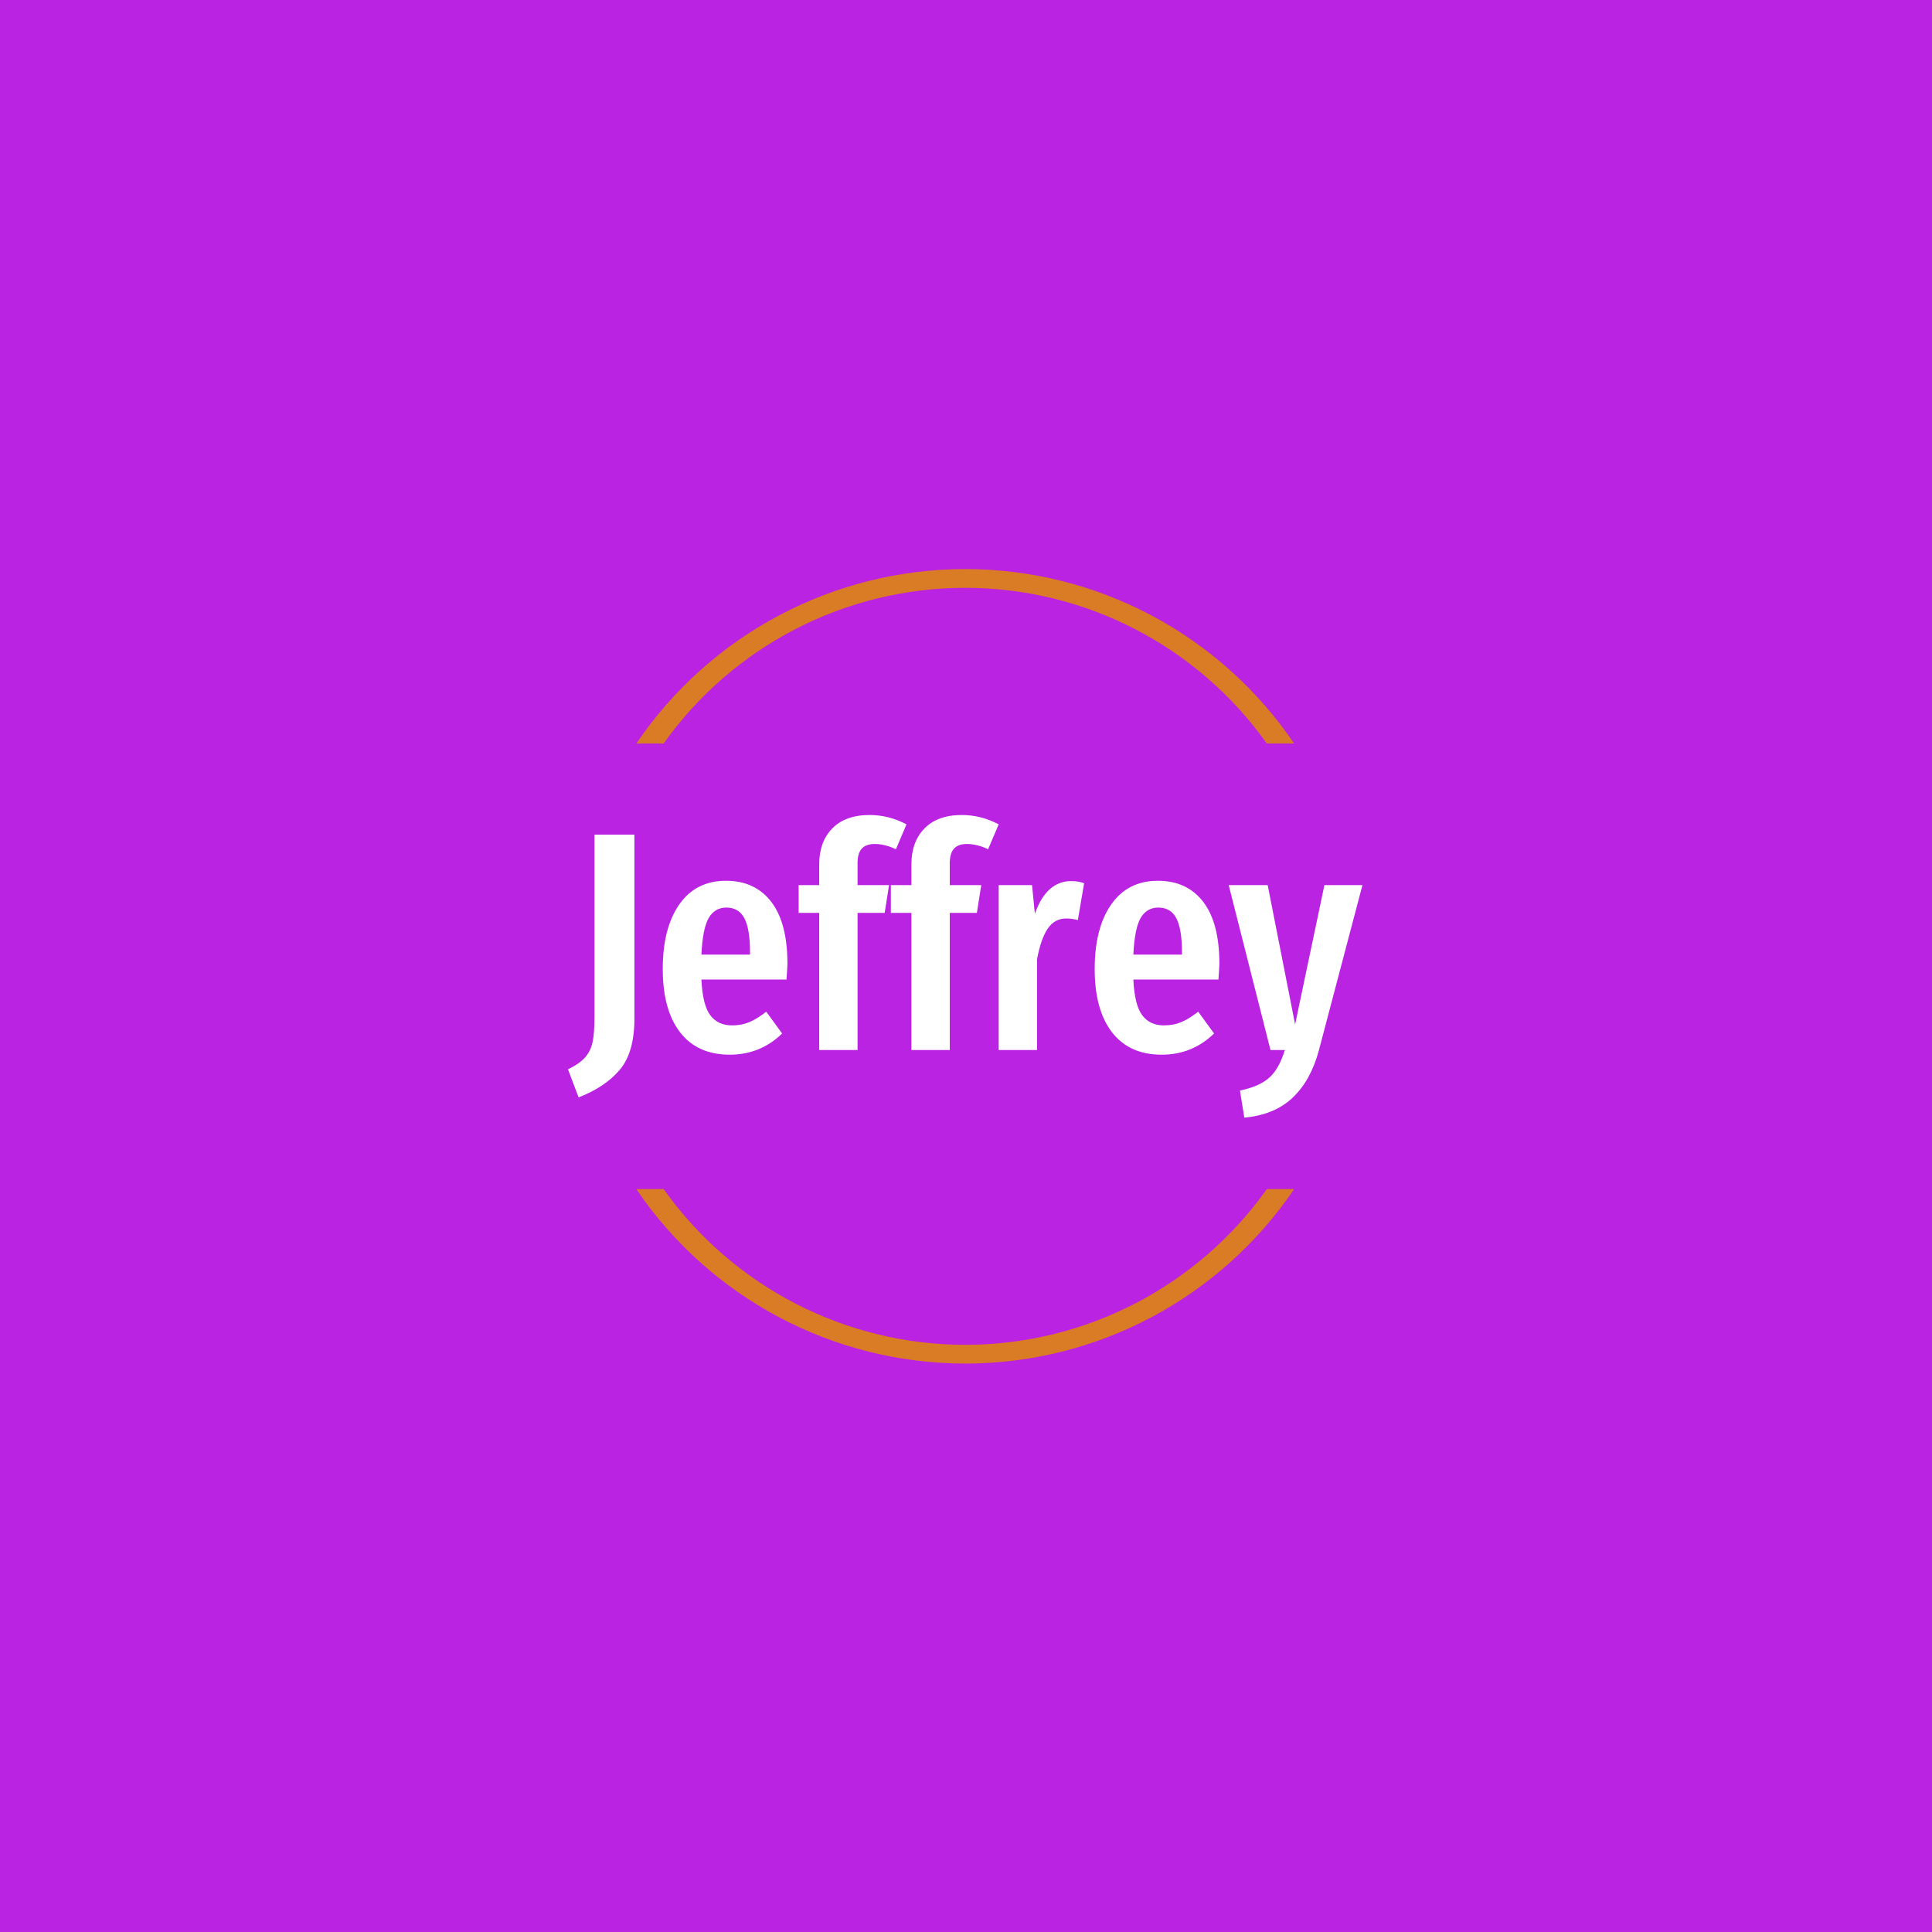
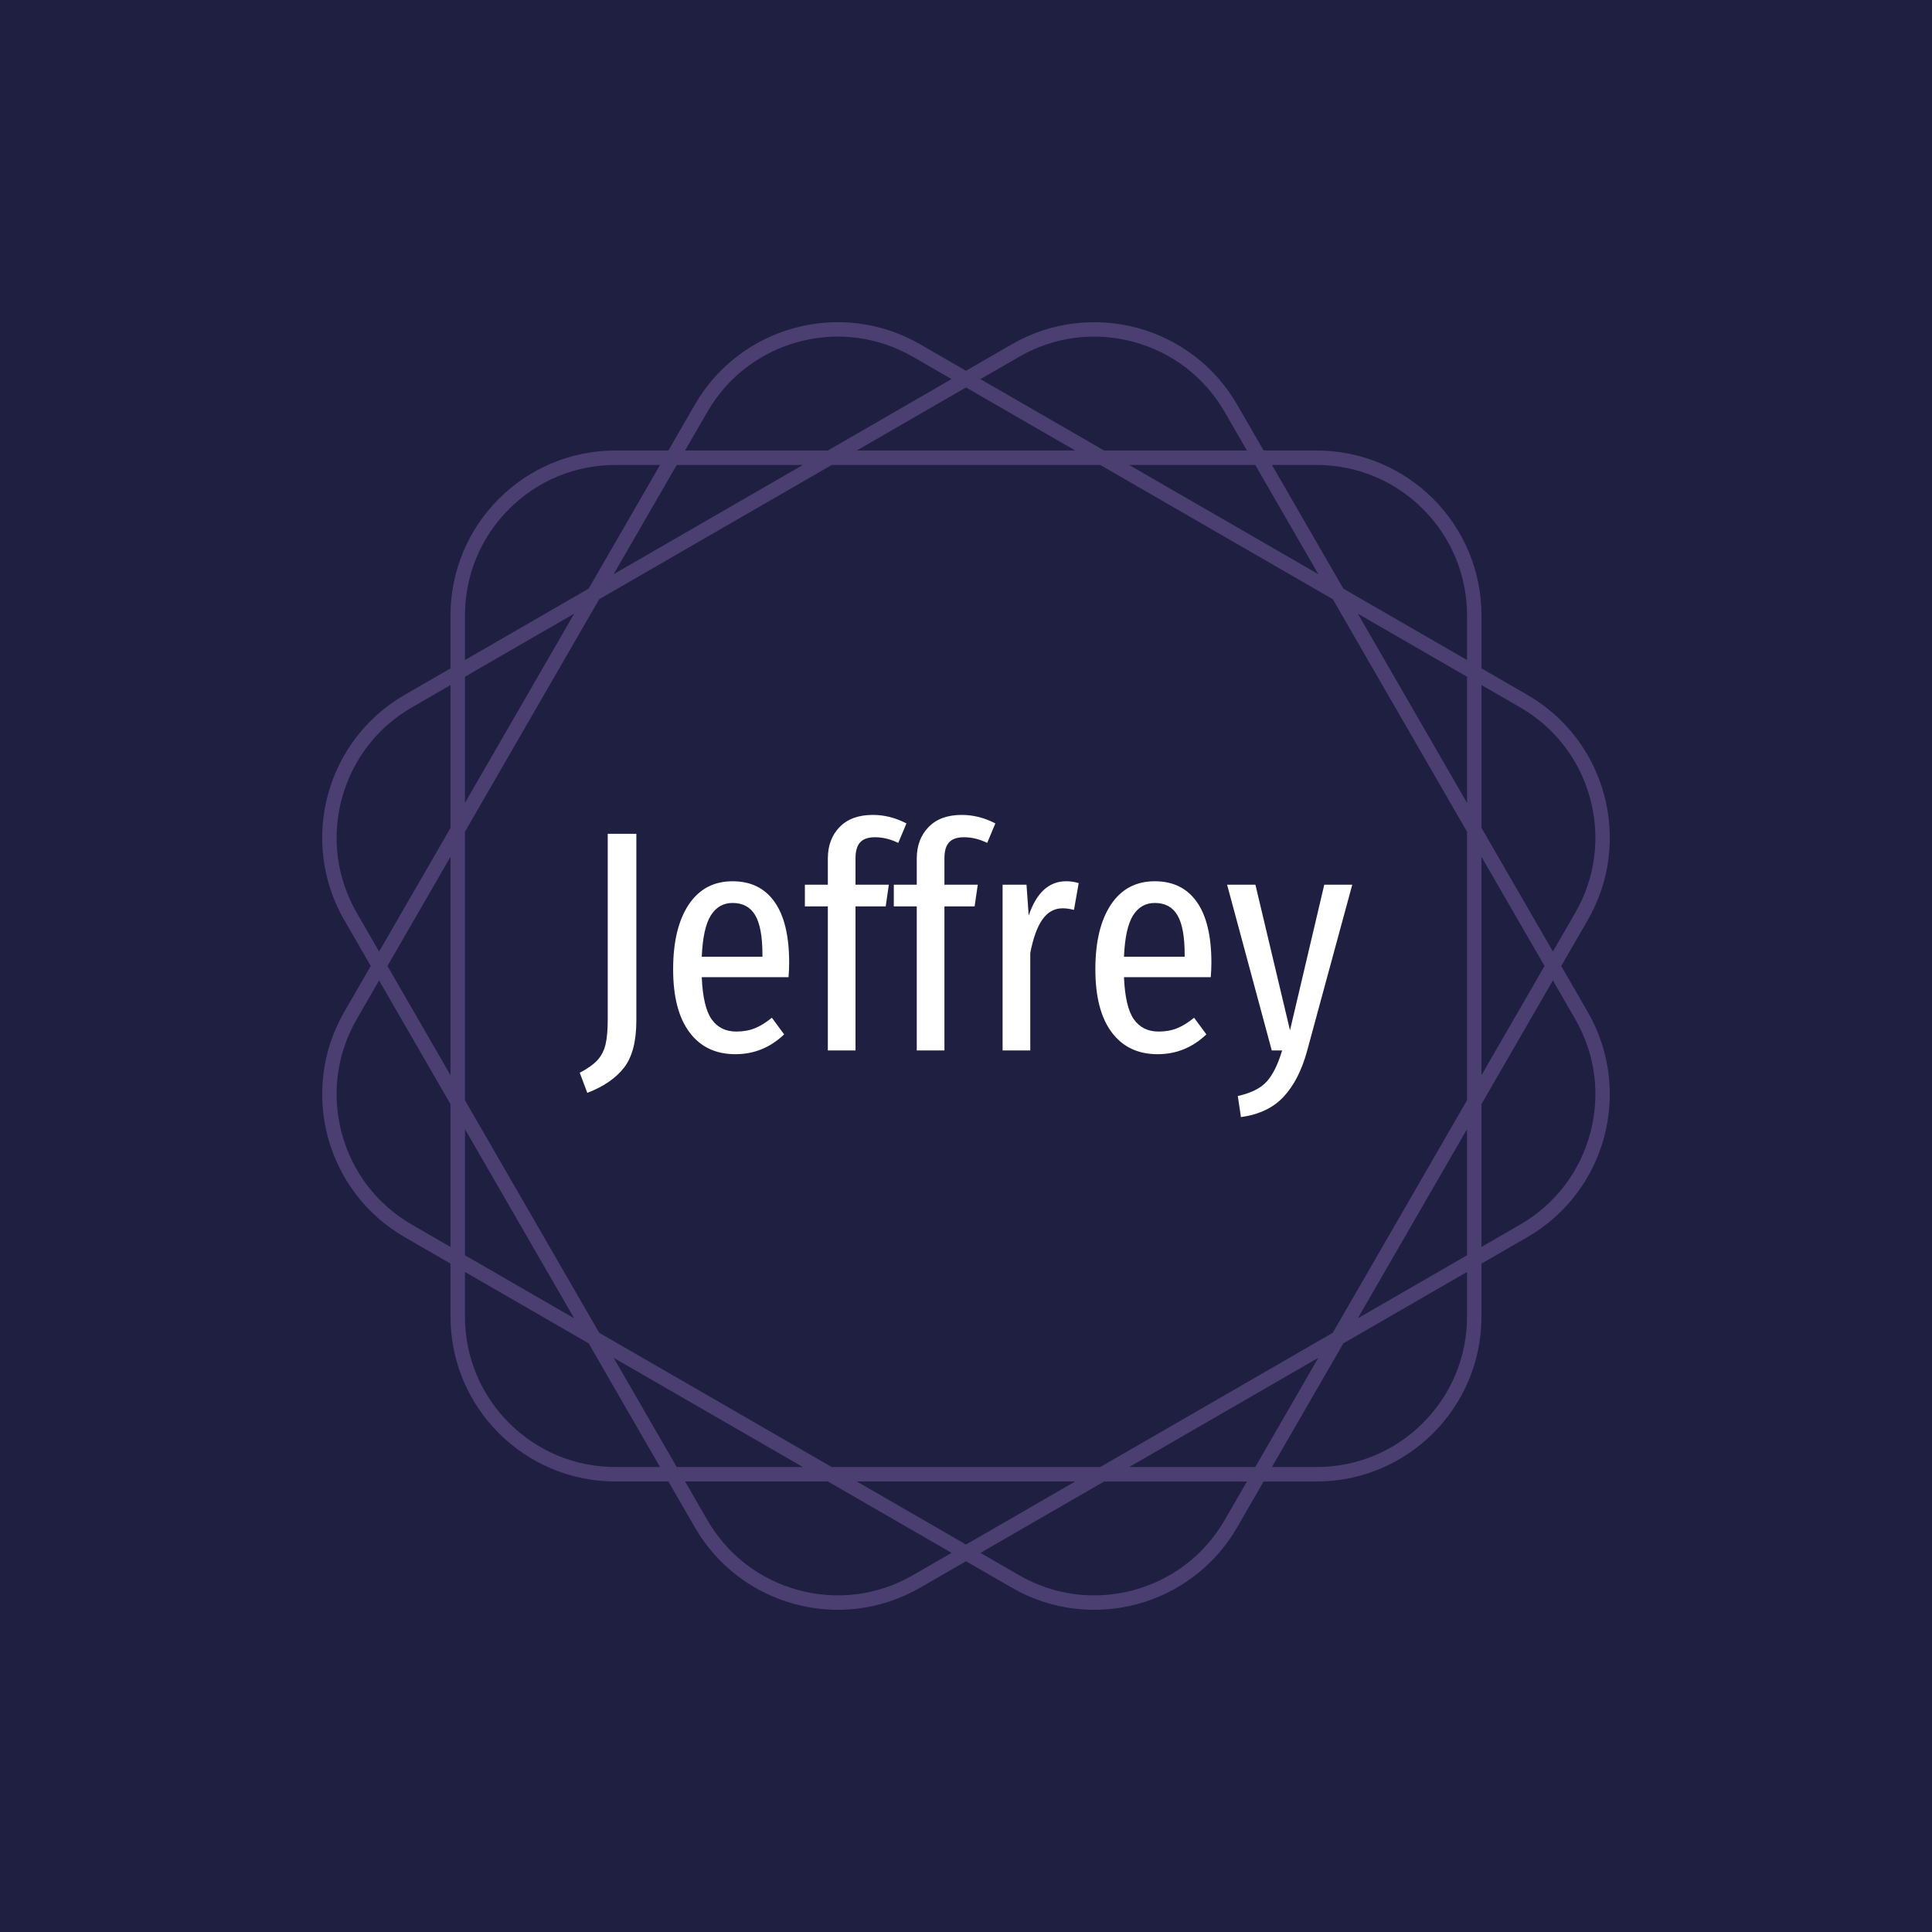
<svg xmlns="http://www.w3.org/2000/svg" version="1.1" width="1500" height="1500" viewBox="0 0 1500 1500">
-   <rect width="1500" height="1500" fill="#b923e1" />
-   <g transform="matrix(0.6666667,0,0,0.6666667,249.3939,438.5857)">
-     <svg viewBox="0 0 396 247" data-background-color="#b923e1" preserveAspectRatio="xMidYMid meet" height="935" width="1500">
-       <g id="tight-bounds" transform="matrix(1,0,0,1,0.24,-0.1)">
-         <svg viewBox="0 0 395.52 247.2" height="247.2" width="395.52">
+   <rect width="1500" height="1500" fill="#1f2041" />
+   <g transform="matrix(0.6666667,0,0,0.6666667,250.0011,187.6667)">
+     <svg viewBox="0 0 320 360" data-background-color="#1f2041" preserveAspectRatio="xMidYMid meet" height="1687" width="1500">
+       <g id="tight-bounds" transform="matrix(1,0,0,1,0.0001035353,0)">
+         <svg viewBox="0 0 320 360" height="360" width="320">
          <g>
            <svg />
          </g>
          <g>
-             <svg viewBox="0 0 395.52 247.2" height="247.2" width="395.52">
-               <g transform="matrix(1,0,0,1,75.54432,77.04393)">
-                 <svg viewBox="0 0 244.431 93.112" height="93.112" width="244.431">
+             <svg viewBox="0 0 320 360" height="360" width="320">
+               <g>
+                 <path d="M307.925 179.999l6.575-11.387c11.322-19.607 4.604-44.679-15.003-56.001l-11.387-6.575v-13.151c0-22.639-18.354-40.994-40.994-40.994h-13.151l-6.575-11.387c-11.322-19.607-36.393-26.325-56.001-15.003l-11.39 6.572-11.387-6.576c-19.607-11.318-44.679-4.6-56.001 15.007l-6.575 11.387h-13.151c-22.639 0-40.994 18.354-40.994 40.994v13.151l-11.387 6.575c-19.607 11.322-26.325 36.393-15.003 56.001l6.572 11.387-6.576 11.387c-11.318 19.607-4.6 44.679 15.007 56l11.387 6.576v13.15c0 22.639 18.354 40.994 40.994 40.994h13.151l6.575 11.387c11.322 19.607 36.393 26.325 56.001 15.003l11.387-6.571 11.387 6.575c19.607 11.322 44.679 4.604 56-15.003l6.576-11.387h13.15c22.639 0 40.994-18.354 40.994-40.994v-13.151l11.387-6.575c19.607-11.322 26.325-36.393 15.003-56.001zM297.702 115.716c8.655 4.996 14.842 13.062 17.428 22.713 2.586 9.65 1.261 19.734-3.735 28.384l-5.538 9.596-17.747-30.74v-35.494zM251.155 271.155l-57.791 33.365h-66.731l-57.791-33.365-33.365-57.791v-66.731l33.365-57.791 57.791-33.365h66.731l57.791 33.365 33.365 57.791v66.731zM284.517 220.539v31.351l-27.151 15.676zM247.566 277.366l-15.676 27.151h-31.351zM187.15 308.106l-27.151 15.676-27.151-15.676zM119.459 304.517h-31.352l-15.676-27.151zM62.632 267.566l-27.151-15.676v-31.351zM31.891 207.15l-15.675-27.151 15.675-27.151zM35.481 139.459v-31.352l27.151-15.676zM72.431 82.632l15.676-27.151h31.352zM132.848 51.891l27.151-15.675 27.151 15.675zM200.539 55.481h31.351l15.676 27.151zM257.366 92.431l27.151 15.676v31.352zM288.106 152.848l15.676 27.151-15.676 27.151zM247.112 55.481c9.992 0 19.384 3.889 26.452 10.956 7.063 7.063 10.956 16.46 10.957 26.452v11.079l-30.741-17.747-17.747-30.74zM173.18 28.606c8.655-4.996 18.735-6.322 28.385-3.735 9.65 2.586 17.716 8.777 22.712 17.428l5.538 9.596h-35.494l-30.741-17.747zM95.716 42.295c4.996-8.655 13.062-14.842 22.713-17.428 9.65-2.586 19.734-1.261 28.384 3.736l9.596 5.537-30.74 17.747h-35.494zM35.481 92.885c0-9.992 3.889-19.384 10.956-26.452 7.063-7.063 16.46-10.956 26.452-10.956h11.079l-17.747 30.74-30.74 17.747zM8.606 166.817c-4.996-8.655-6.322-18.735-3.735-28.385 2.586-9.65 8.777-17.716 17.428-22.712l9.596-5.538v35.495l-17.747 30.74zM22.295 244.281c-8.655-4.996-14.842-13.062-17.428-22.712-2.586-9.65-1.261-19.734 3.736-28.385l5.537-9.596 17.747 30.74v35.495zM72.885 304.517c-9.992 0-19.384-3.889-26.452-10.957-7.063-7.063-10.956-16.46-10.956-26.451v-11.08l30.74 17.747 17.747 30.741zM146.817 331.391c-8.655 4.996-18.735 6.322-28.385 3.735-9.65-2.586-17.716-8.777-22.712-17.428l-5.538-9.596h35.495l30.74 17.747zM224.281 317.702c-4.996 8.655-13.062 14.842-22.712 17.428-9.65 2.586-19.734 1.261-28.385-3.735l-9.596-5.538 30.74-17.747h35.495zM284.517 267.112c0 9.992-3.889 19.384-10.957 26.452-7.063 7.063-16.46 10.956-26.451 10.957h-11.08l17.747-30.741 30.741-17.747zM315.13 221.565c-2.586 9.65-8.777 17.716-17.428 22.712l-9.596 5.538v-35.494l17.747-30.741 5.538 9.596c4.996 8.658 6.326 18.739 3.739 28.389z" fill="#4b3f72" fill-rule="nonzero" stroke="none" stroke-width="1" stroke-linecap="butt" stroke-linejoin="miter" stroke-miterlimit="10" stroke-dasharray="" stroke-dashoffset="0" font-family="none" font-weight="none" font-size="none" text-anchor="none" style="mix-blend-mode: normal" data-fill-palette-color="tertiary" />
+               </g>
+               <g transform="matrix(1,0,0,1,64,142.4518)">
+                 <svg viewBox="0 0 192 75.096" height="75.096" width="192">
                  <g>
-                     <svg viewBox="0 0 244.431 93.112" height="93.112" width="244.431">
+                     <svg viewBox="0 0 192 75.096" height="75.096" width="192">
                      <g>
-                         <svg viewBox="0 0 244.431 93.112" height="93.112" width="244.431">
+                         <svg viewBox="0 0 192 75.096" height="75.096" width="192">
                          <g id="textblocktransform">
-                             <svg viewBox="0 0 244.431 93.112" height="93.112" width="244.431" id="textblock">
+                             <svg viewBox="0 0 192 75.096" height="75.096" width="192" id="textblock">
                              <g>
-                                 <svg viewBox="0 0 244.431 93.112" height="93.112" width="244.431">
+                                 <svg viewBox="0 0 192 75.096" height="75.096" width="192">
                                  <g transform="matrix(1,0,0,1,0,0)">
-                                     <svg width="244.431" viewBox="-0.45 -37.7 127.44 48.55" height="93.112" data-palette-color="#ffffff">
-                                       <path d="M10.2-34.55L10.2-5Q10.2 0.4 7.85 3.18 5.5 5.95 1.25 7.6L1.25 7.6-0.45 3.1Q1.4 2.2 2.3 1.18 3.2 0.15 3.5-1.3 3.8-2.75 3.8-5.25L3.8-5.25 3.8-34.55 10.2-34.55ZM34.75-13.85Q34.75-13.4 34.6-11.3L34.6-11.3 20.95-11.3Q21.15-7.2 22.37-5.58 23.6-3.95 25.85-3.95L25.85-3.95Q27.4-3.95 28.65-4.48 29.9-5 31.35-6.15L31.35-6.15 33.9-2.65Q30.4 0.75 25.5 0.75L25.5 0.75Q20.3 0.75 17.52-2.85 14.75-6.45 14.75-13L14.75-13Q14.75-19.55 17.4-23.35 20.05-27.15 24.9-27.15L24.9-27.15Q29.55-27.15 32.15-23.78 34.75-20.4 34.75-13.85L34.75-13.85ZM28.75-15.3L28.75-15.65Q28.75-19.4 27.85-21.13 26.95-22.85 24.95-22.85L24.95-22.85Q23.1-22.85 22.12-21.18 21.15-19.5 20.95-15.3L20.95-15.3 28.75-15.3ZM48.75-33.05Q47.35-33.05 46.67-32.3 46-31.55 46-30L46-30 46-26.45 51.05-26.45 50.35-22 46-22 46 0 39.85 0 39.85-22 36.55-22 36.55-26.45 39.85-26.45 39.85-29.8Q39.85-33.4 41.95-35.55 44.05-37.7 47.95-37.7L47.95-37.7Q51-37.7 53.85-36.2L53.85-36.2 52.15-32.2Q50.4-33.05 48.75-33.05L48.75-33.05ZM63.54-33.05Q62.14-33.05 61.47-32.3 60.79-31.55 60.79-30L60.79-30 60.79-26.45 65.84-26.45 65.14-22 60.79-22 60.79 0 54.64 0 54.64-22 51.34-22 51.34-26.45 54.64-26.45 54.64-29.8Q54.64-33.4 56.74-35.55 58.84-37.7 62.74-37.7L62.74-37.7Q65.79-37.7 68.64-36.2L68.64-36.2 66.94-32.2Q65.19-33.05 63.54-33.05L63.54-33.05ZM80.29-27.1Q81.44-27.1 82.34-26.75L82.34-26.75 81.34-20.85Q80.34-21.1 79.49-21.1L79.49-21.1Q77.59-21.1 76.49-19.45 75.39-17.8 74.79-14.55L74.79-14.55 74.79 0 68.64 0 68.64-26.45 73.99-26.45 74.44-21.85Q76.29-27.1 80.29-27.1L80.29-27.1ZM104.04-13.85Q104.04-13.4 103.89-11.3L103.89-11.3 90.24-11.3Q90.44-7.2 91.66-5.58 92.89-3.95 95.14-3.95L95.14-3.95Q96.69-3.95 97.94-4.48 99.19-5 100.64-6.15L100.64-6.15 103.19-2.65Q99.69 0.75 94.79 0.75L94.79 0.75Q89.59 0.75 86.81-2.85 84.04-6.45 84.04-13L84.04-13Q84.04-19.55 86.69-23.35 89.34-27.15 94.19-27.15L94.19-27.15Q98.84-27.15 101.44-23.78 104.04-20.4 104.04-13.85L104.04-13.85ZM98.04-15.3L98.04-15.65Q98.04-19.4 97.14-21.13 96.24-22.85 94.24-22.85L94.24-22.85Q92.39-22.85 91.41-21.18 90.44-19.5 90.24-15.3L90.24-15.3 98.04-15.3ZM126.99-26.45L119.99 0.1Q118.69 4.9 115.79 7.65 112.89 10.4 108.04 10.85L108.04 10.85 107.34 6.5Q110.49 5.85 112.06 4.42 113.64 3 114.54 0L114.54 0 112.24 0 105.54-26.45 111.79-26.45 116.19-4.1 120.89-26.45 126.99-26.45Z" opacity="1" transform="matrix(1,0,0,1,0,0)" fill="#ffffff" class="wordmark-text-0" data-fill-palette-color="primary" id="text-0" />
+                                     <svg width="192" viewBox="0 -37.45 122.84 48.05" height="75.096" data-palette-color="#ffffff">
+                                       <path d="M9-34.45L9-4.75Q9 0.2 7.05 2.73 5.1 5.25 1.2 6.75L1.2 6.75 0 3.55Q1.9 2.55 2.83 1.53 3.75 0.5 4.1-0.95 4.45-2.4 4.45-4.95L4.45-4.95 4.45-34.45 9-34.45ZM33.3-13.95Q33.3-12.85 33.2-11.65L33.2-11.65 19.4-11.65Q19.6-6.9 20.97-4.95 22.35-3 24.9-3L24.9-3Q26.55-3 27.85-3.53 29.15-4.05 30.55-5.2L30.55-5.2 32.5-2.55Q29.2 0.6 24.75 0.6L24.75 0.6Q20.05 0.6 17.45-2.88 14.85-6.35 14.85-12.9L14.85-12.9Q14.85-19.45 17.32-23.18 19.8-26.9 24.3-26.9L24.3-26.9Q28.65-26.9 30.97-23.63 33.3-20.35 33.3-13.95L33.3-13.95ZM29.05-14.9L29.05-15.25Q29.05-19.55 27.9-21.5 26.75-23.45 24.3-23.45L24.3-23.45Q22.1-23.45 20.85-21.48 19.6-19.5 19.4-14.9L19.4-14.9 29.05-14.9ZM46.95-33.9Q45.35-33.9 44.6-33.1 43.85-32.3 43.85-30.55L43.85-30.55 43.85-26.35 49.15-26.35 48.65-22.9 43.85-22.9 43.85 0 39.45 0 39.45-22.9 35.8-22.9 35.8-26.35 39.45-26.35 39.45-30.5Q39.45-33.6 41.32-35.52 43.2-37.45 46.6-37.45L46.6-37.45Q49.35-37.45 51.95-36.1L51.95-36.1 50.65-33Q48.8-33.9 46.95-33.9L46.95-33.9ZM61.09-33.9Q59.49-33.9 58.74-33.1 57.99-32.3 57.99-30.55L57.99-30.55 57.99-26.35 63.29-26.35 62.79-22.9 57.99-22.9 57.99 0 53.59 0 53.59-22.9 49.94-22.9 49.94-26.35 53.59-26.35 53.59-30.5Q53.59-33.6 55.47-35.52 57.34-37.45 60.74-37.45L60.74-37.45Q63.49-37.45 66.09-36.1L66.09-36.1 64.79-33Q62.94-33.9 61.09-33.9L61.09-33.9ZM77.34-26.9Q78.44-26.9 79.34-26.6L79.34-26.6 78.59-22.35Q77.59-22.6 76.79-22.6L76.79-22.6Q74.84-22.6 73.59-20.85 72.34-19.1 71.64-15.5L71.64-15.5 71.64 0 67.24 0 67.24-26.35 71.04-26.35 71.39-21.45Q73.24-26.9 77.34-26.9L77.34-26.9ZM100.44-13.95Q100.44-12.85 100.34-11.65L100.34-11.65 86.54-11.65Q86.74-6.9 88.11-4.95 89.49-3 92.04-3L92.04-3Q93.69-3 94.99-3.53 96.29-4.05 97.69-5.2L97.69-5.2 99.64-2.55Q96.34 0.6 91.89 0.6L91.89 0.6Q87.19 0.6 84.59-2.88 81.99-6.35 81.99-12.9L81.99-12.9Q81.99-19.45 84.46-23.18 86.94-26.9 91.44-26.9L91.44-26.9Q95.79-26.9 98.11-23.63 100.44-20.35 100.44-13.95L100.44-13.95ZM96.19-14.9L96.19-15.25Q96.19-19.55 95.04-21.5 93.89-23.45 91.44-23.45L91.44-23.45Q89.24-23.45 87.99-21.48 86.74-19.5 86.54-14.9L86.54-14.9 96.19-14.9ZM122.84-26.35L115.64 0.15Q114.39 4.7 111.94 7.35 109.49 10 105.14 10.6L105.14 10.6 104.64 7.25Q107.79 6.55 109.24 4.95 110.69 3.35 111.69 0L111.69 0 110.04 0 102.94-26.35 107.44-26.35 112.94-3.2 118.39-26.35 122.84-26.35Z" opacity="1" transform="matrix(1,0,0,1,0,0)" fill="#ffffff" class="wordmark-text-0" data-fill-palette-color="primary" id="text-0" />
                                    </svg>
                                  </g>
                                </svg>
                              </g>
                            </svg>
                          </g>
                        </svg>
                      </g>
                      <g />
                    </svg>
                  </g>
                </svg>
              </g>
-               <g>
-                 <path d="M96.571 55.062A122.216 122.216 0 0 1 298.949 55.062L290.552 55.062A113.819 113.819 0 0 0 104.968 55.062L96.571 55.062M96.571 192.138A122.216 122.216 0 0 0 298.949 192.138L290.552 192.138A113.819 113.819 0 0 1 104.968 192.138L96.571 192.138" fill="#da7c25" stroke="transparent" data-fill-palette-color="tertiary" />
-               </g>
            </svg>
          </g>
          <defs />
        </svg>
-         <rect width="395.52" height="247.2" fill="none" stroke="none" visibility="hidden" />
+         <rect width="320" height="360" fill="none" stroke="none" visibility="hidden" />
      </g>
    </svg>
  </g>
</svg>
